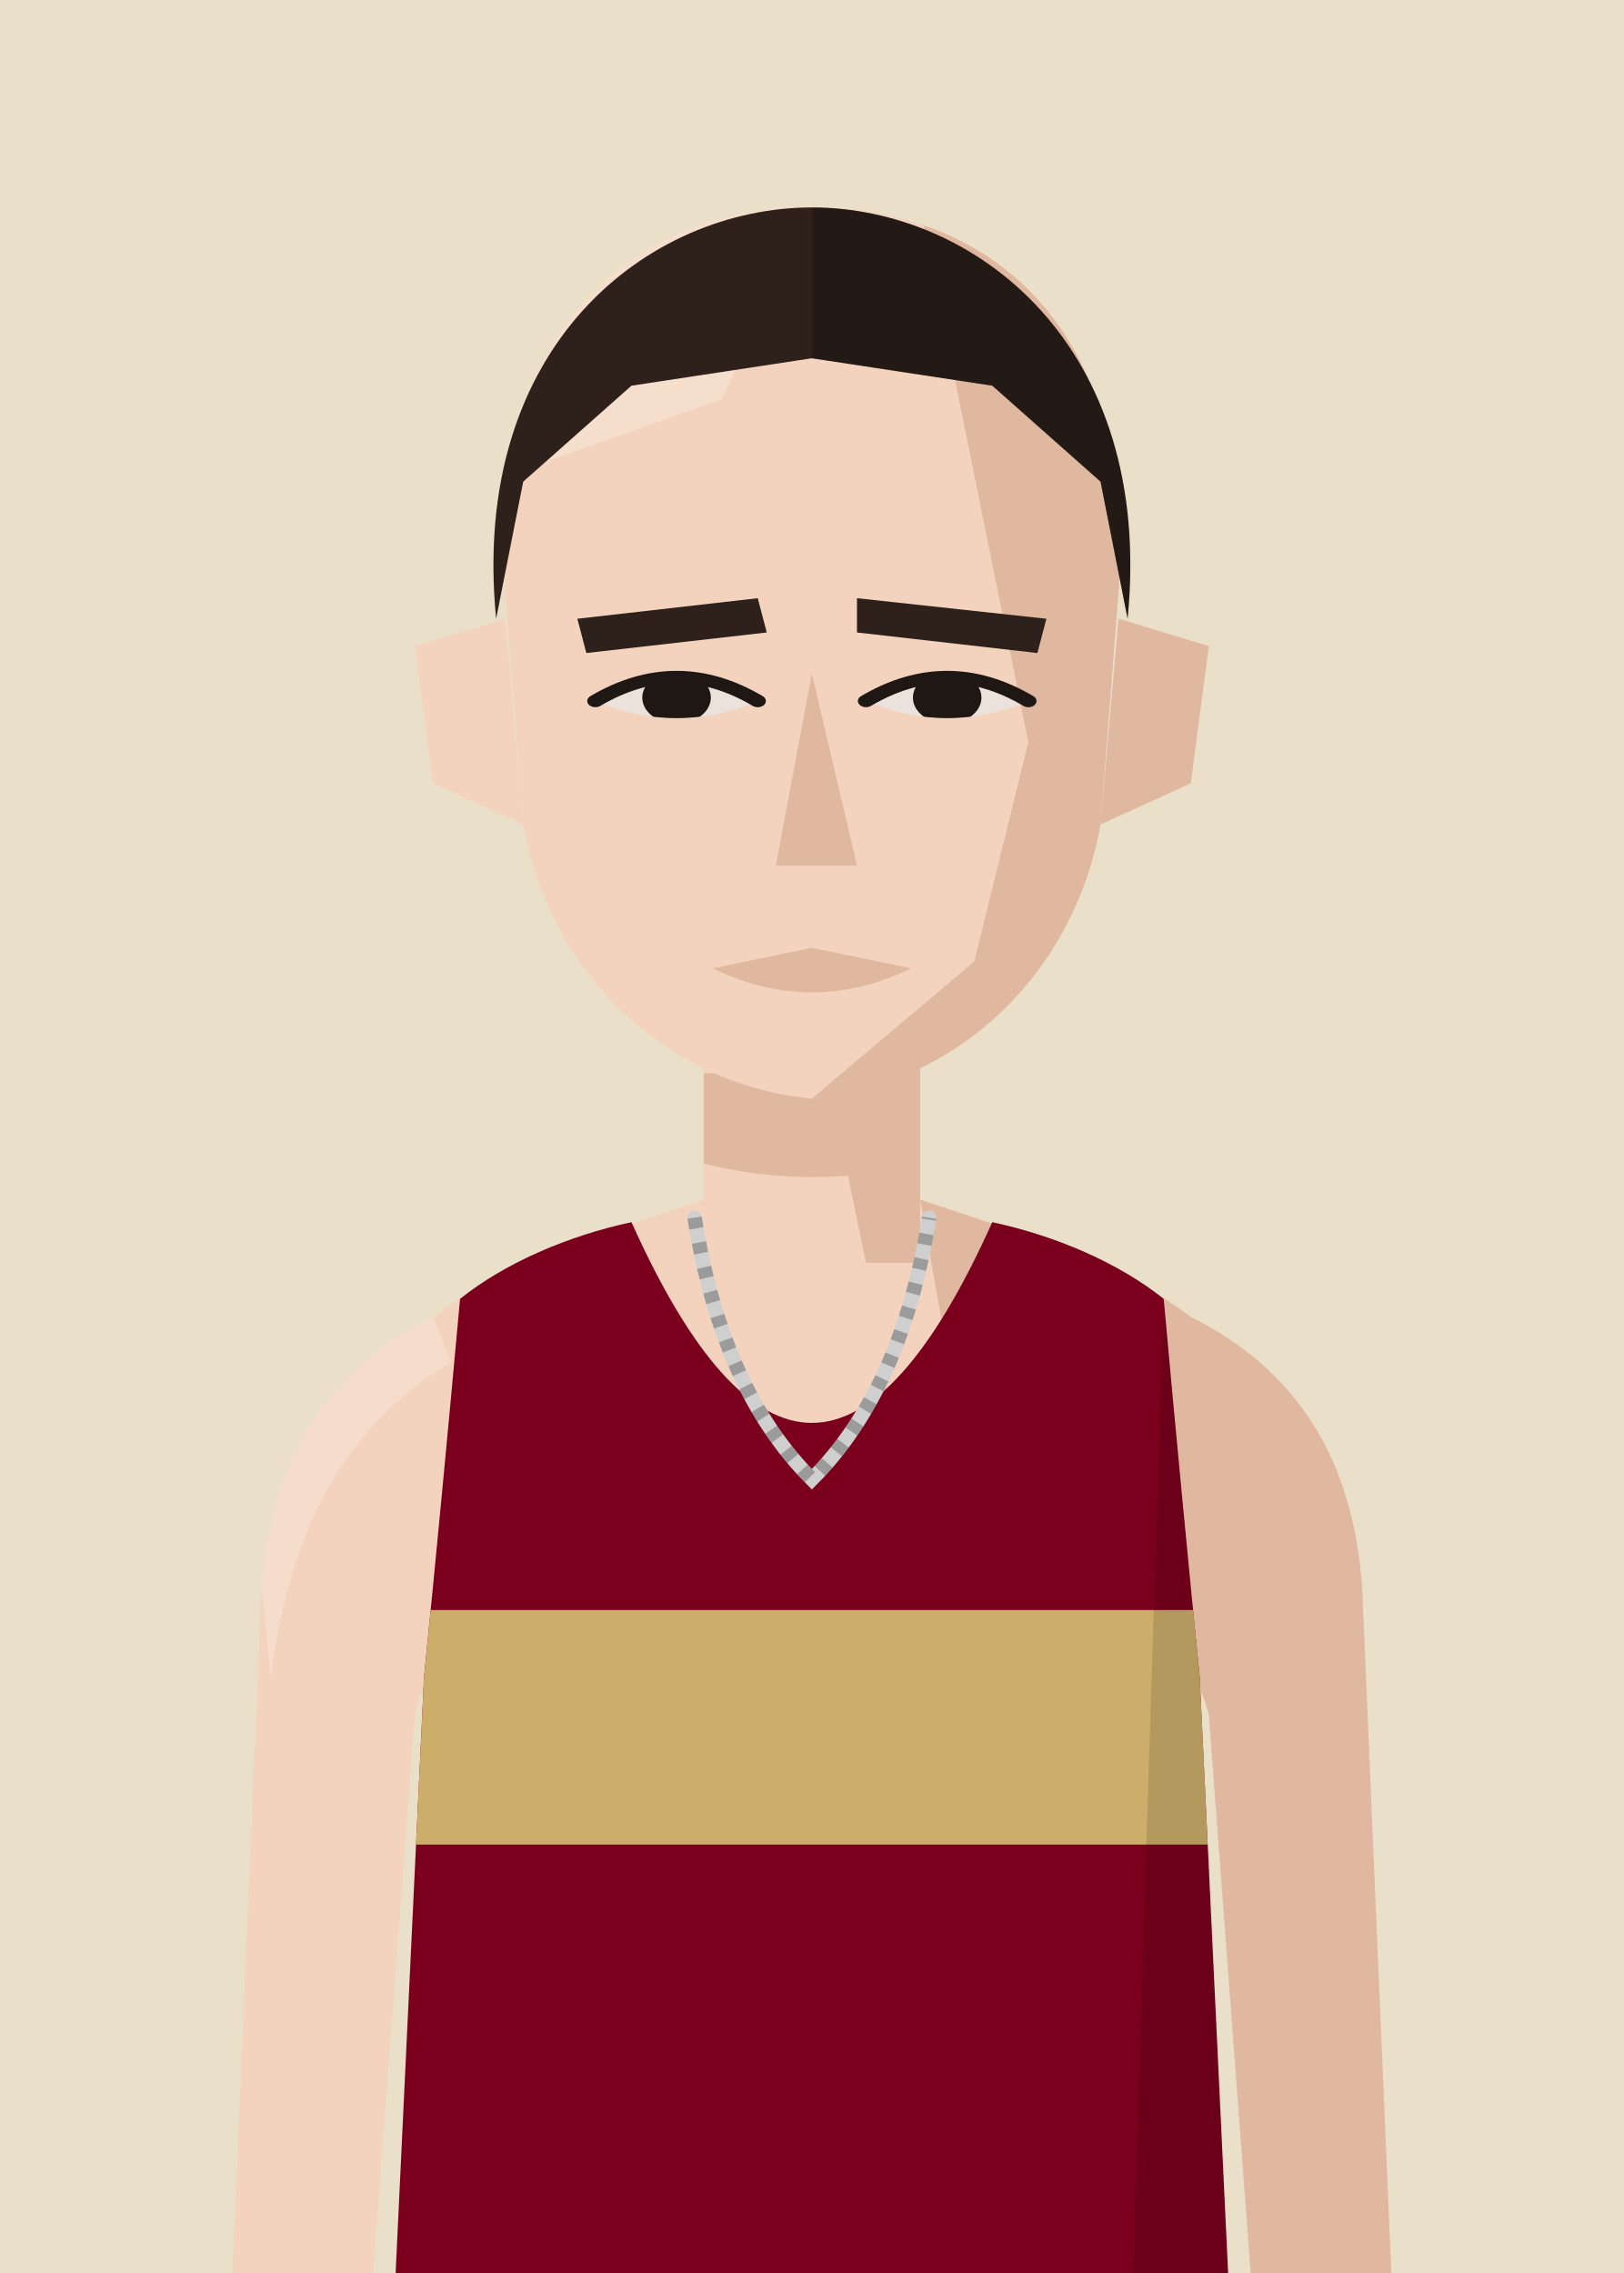
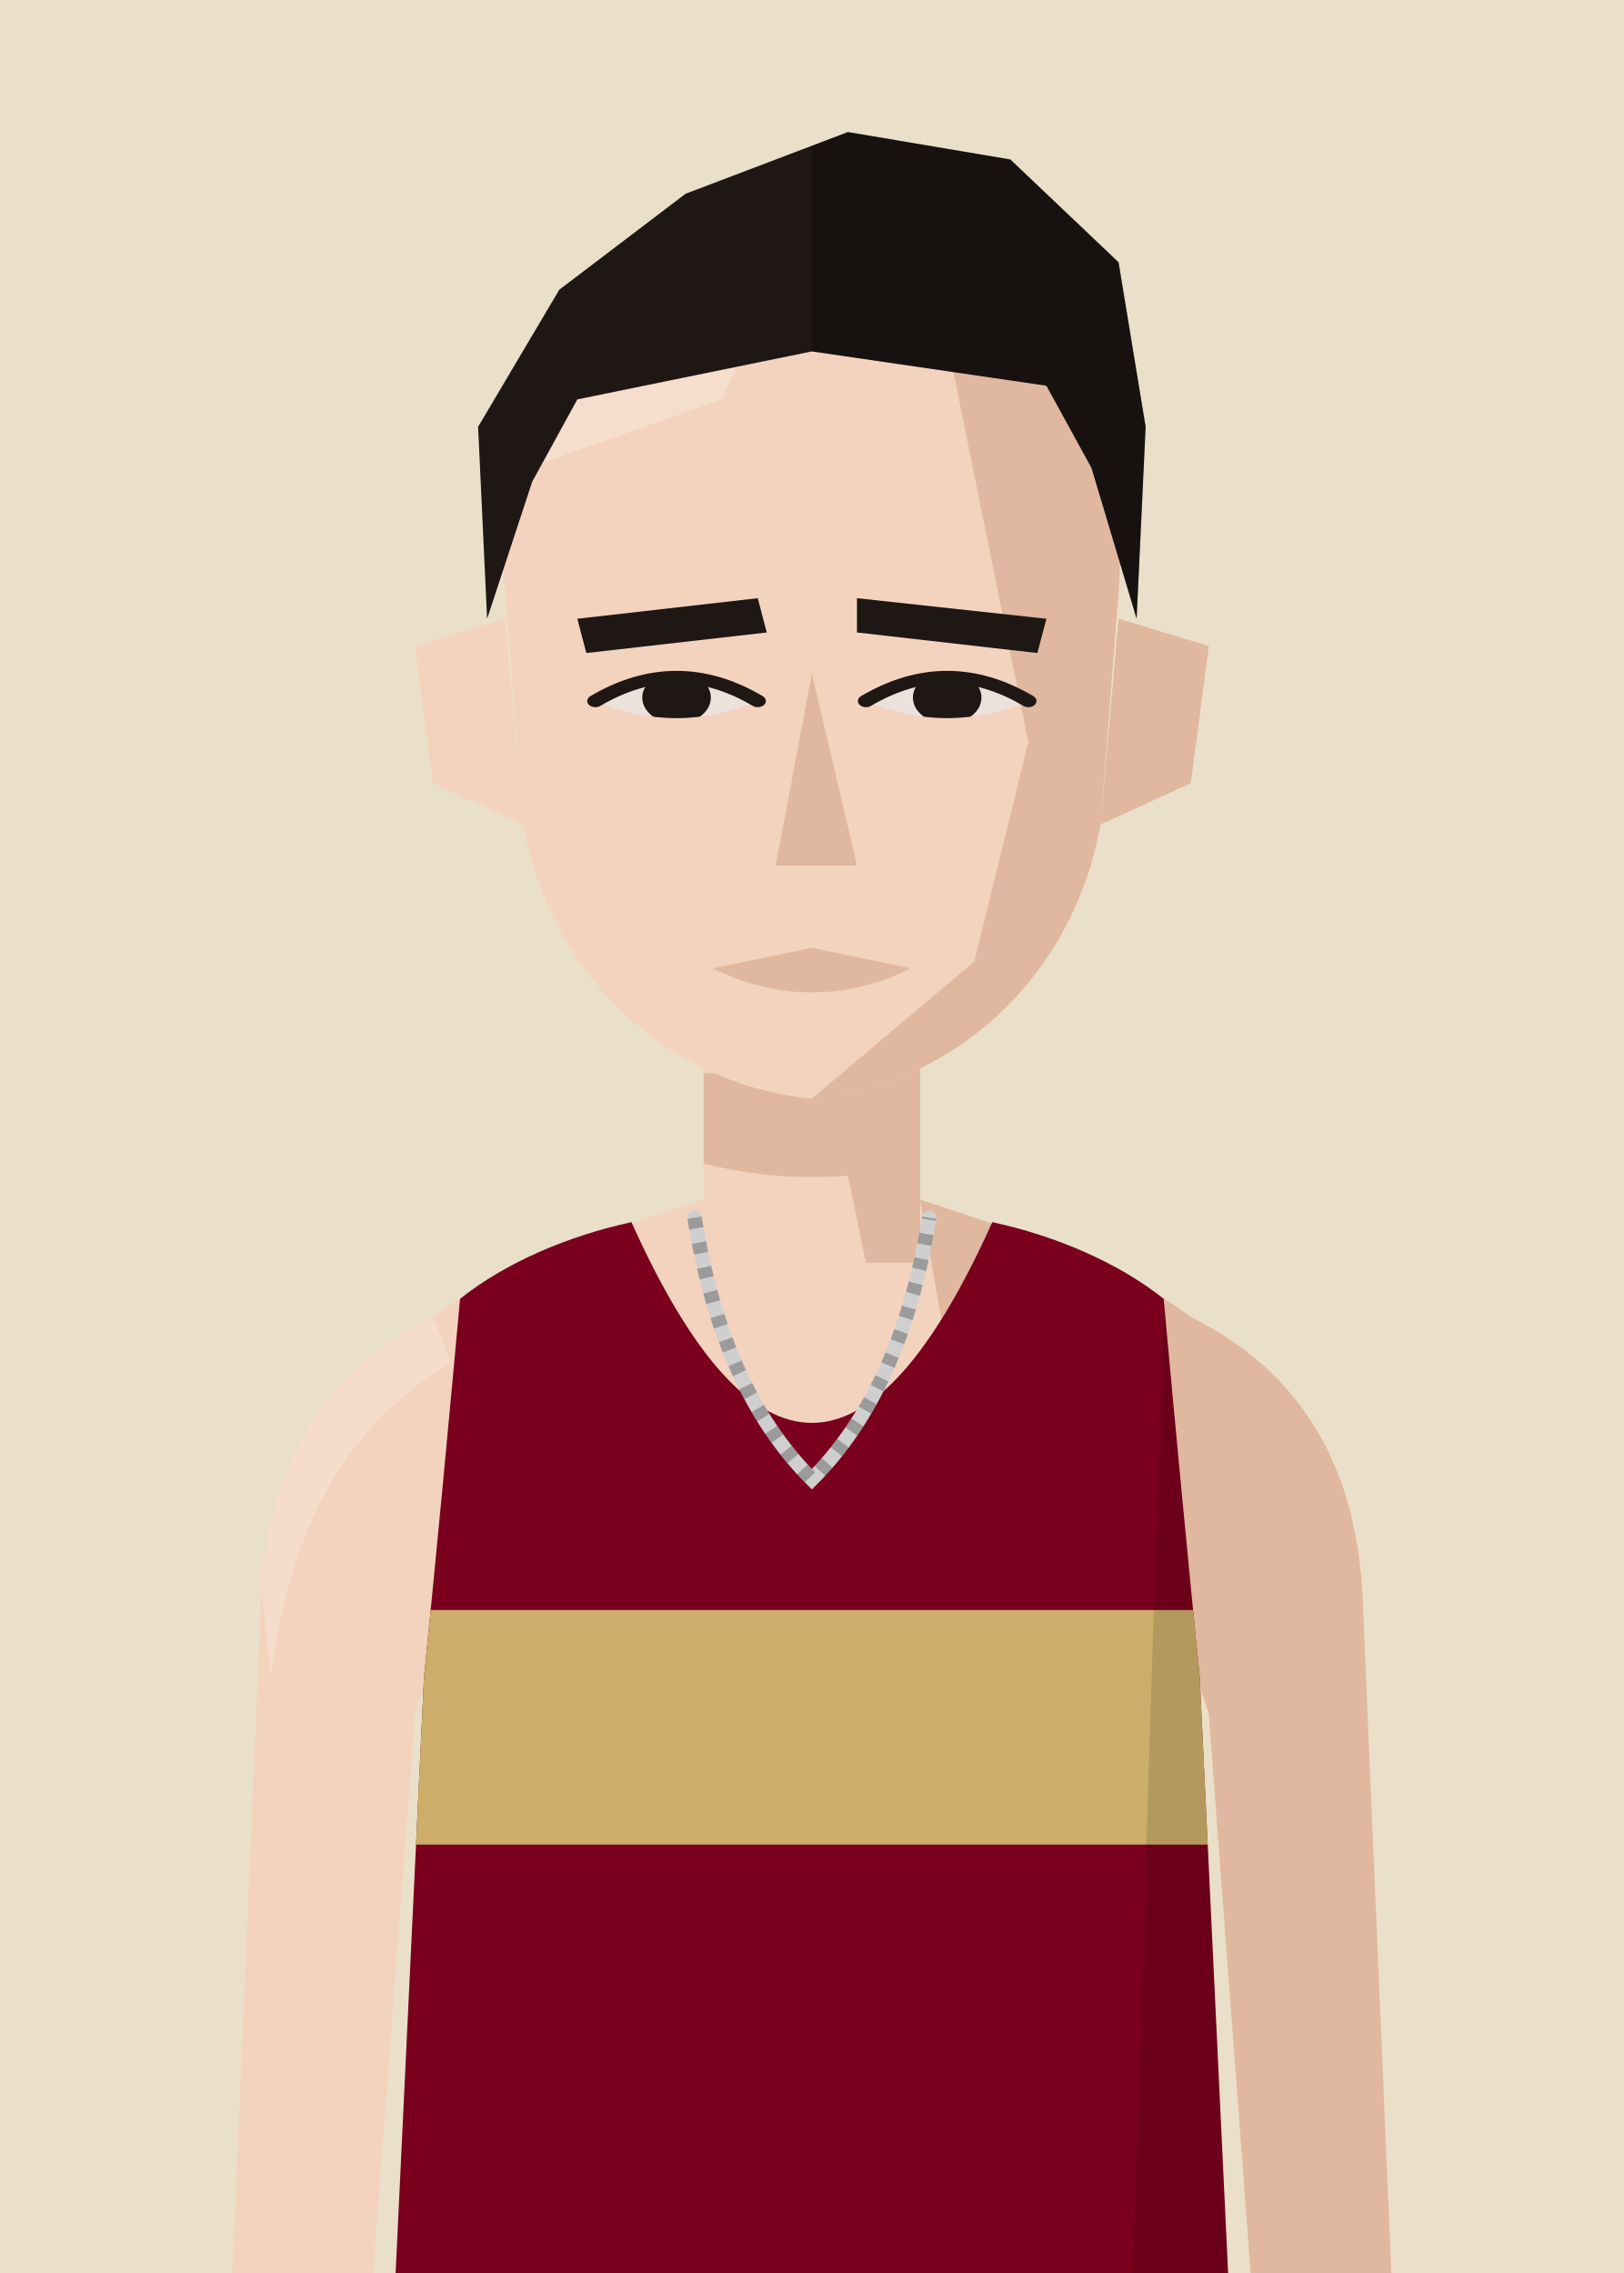
<svg xmlns="http://www.w3.org/2000/svg" viewBox="10 20 180 252">
  <defs>
    <clipPath id="vf">
      <path d="M53,330 L57,246 Q59,226 61,204 C66,200 73,197 80,195.5 Q100,240 120,195.5 C127,197 134,200 139,204 Q141,226 143,246 L147,330 Z" />
    </clipPath>
    <clipPath id="hf">
      <path d="M66,96 C64,58 80,40 100,40 C120,40 136,58 134,96 L132,130 C129,152 116,168 100,170 C84,168 71,152 68,130 Z" />
    </clipPath>
    <clipPath id="rf">
      <rect x="100" y="0" width="100" height="300" />
    </clipPath>
    <clipPath id="ef">
      <path d="M76,112 Q85,105 94,112 Q85,117 76,112 Z" />
      <path d="M106,112 Q115,105 124,112 Q115,117 106,112 Z" />
    </clipPath>
    <clipPath id="cf">
      <rect x="0" y="92" width="200" height="300" />
    </clipPath>
  </defs>
  <rect width="200" height="280" fill="#EADFC8" />
  <g transform="translate(0,-40)">
    <rect x="88" y="171" width="24" height="37" fill="#F3D3BE" />
    <path d="M88,193 C76,197 66,200 58,206 C46,212 40,222 39,236 L35,330 L50,330 L56,250 Q59,240 64,238 L136,238 Q141,240 144,250 L150,330 L165,330 L161,236 C160,222 154,212 142,206 C134,200 124,197 112,193" fill="#F3D3BE" />
    <g fill="#E0B79F">
      <path d="M112,193 C124,197 134,200 142,206 C154,212 160,222 161,236 L165,330 L150,330 L144,250 Q141,240 136,238 L120,238 Z" />
      <path d="M58,206 C46,212 40,222 39,236 L40,246 C42,231 47,219 60,211 Z" fill="#F8E2D3" opacity=".6" />
      <polygon points="100,171 112,171 112,200 106,200" />
      <path d="M88,179 L112,179 L112,189 Q100,192 88,189 Z" />
    </g>
    <g transform="translate(0,83) scale(1,0.76) translate(0,-40)">
      <g fill="#F3D3BE">
        <path d="M66,100 L56,104 L58,124 L68,130 Z" />
        <path d="M134,100 L144,104 L142,124 L132,130 Z" />
        <path d="M66,96 C64,58 80,40 100,40 C120,40 136,58 134,96 L132,130 C129,152 116,168 100,170 C84,168 71,152 68,130 Z" />
      </g>
      <path d="M134,100 L144,104 L142,124 L132,130 Z" fill="#E0B79F" />
      <g clip-path="url(#hf)">
        <polygon points="112,40 140,40 140,180 100,180 100,170 118,150 124,118 120,92" fill="#E0B79F" />
        <polygon points="60,40 100,40 90,68 60,82" fill="#F8E2D3" opacity=".7" />
      </g>
-       <g fill="#2E211B">
+       <g fill="#1E1714">
        <polygon points="74,100 94,97 95,102 75,105" />
        <polygon points="105,97 126,100 125,105 105,102" />
      </g>
      <g fill="#EBE2DB">
        <path d="M76,112 Q85,105 94,112 Q85,117 76,112 Z" />
        <path d="M106,112 Q115,105 124,112 Q115,117 106,112 Z" />
      </g>
      <g clip-path="url(#ef)" fill="#1E1714">
        <circle cx="85" cy="111.5" r="3.8" />
        <circle cx="115" cy="111.5" r="3.8" />
      </g>
      <g fill="none" stroke="#1E1714" stroke-width="1.8" stroke-linecap="round">
        <path d="M76,112 Q85,105 94,112" />
        <path d="M106,112 Q115,105 124,112" />
      </g>
      <polygon points="100,108 105,136 96,136" fill="#E0B79F" />
      <path d="M89,151 L100,148 L111,151 Q100,158 89,151 Z" fill="#E0B79F" />
-       <g fill="#2E211B">
-         <path d="M65,100 C62,60 82,40 100,40 C118,40 138,60 135,100 L132,80 L120,66 L100,62 L80,66 L68,80 Z" />
+       <g fill="#1E1714">
+         <path d="M64,100 L63,72 L72,52 L86,38 L104,29 L122,33 L134,48 L137,72 L136,100 L131,78 L126,66 L100,61 L74,68 L69,80 Z" />
        <g clip-path="url(#rf)" fill="#000" opacity=".22">
-           <path d="M65,100 C62,60 82,40 100,40 C118,40 138,60 135,100 L132,80 L120,66 L100,62 L80,66 L68,80 Z" />
+           <path d="M64,100 L63,72 L72,52 L86,38 L104,29 L122,33 L134,48 L137,72 L136,100 L131,78 L126,66 L100,61 L74,68 L69,80 Z" />
        </g>
      </g>
    </g>
    <g clip-path="url(#vf)">
      <path d="M53,330 L57,246 Q59,226 61,204 C66,200 73,197 80,195.5 Q100,240 120,195.5 C127,197 134,200 139,204 Q141,226 143,246 L147,330 Z" fill="#7A001D" />
      <g transform="matrix(6.2857 0 0 6.5 37.14 193)">
        <rect x="0" y="7" width="20" height="4" fill="#CCAD6A" />
      </g>
      <path d="M139,204 Q141,226 143,246 L147,330 L135,330 Z" fill="#000" opacity="0.12" />
    </g>
    <path d="M87,195 Q90,214 100,224 Q110,214 113,195" fill="none" stroke="#CFCFCF" stroke-width="1.6" stroke-linecap="round" />
    <path d="M87,195 Q90,214 100,224 Q110,214 113,195" fill="none" stroke="#000" stroke-opacity=".25" stroke-width="1.6" stroke-dasharray="1.2 1.6" />
  </g>
</svg>
